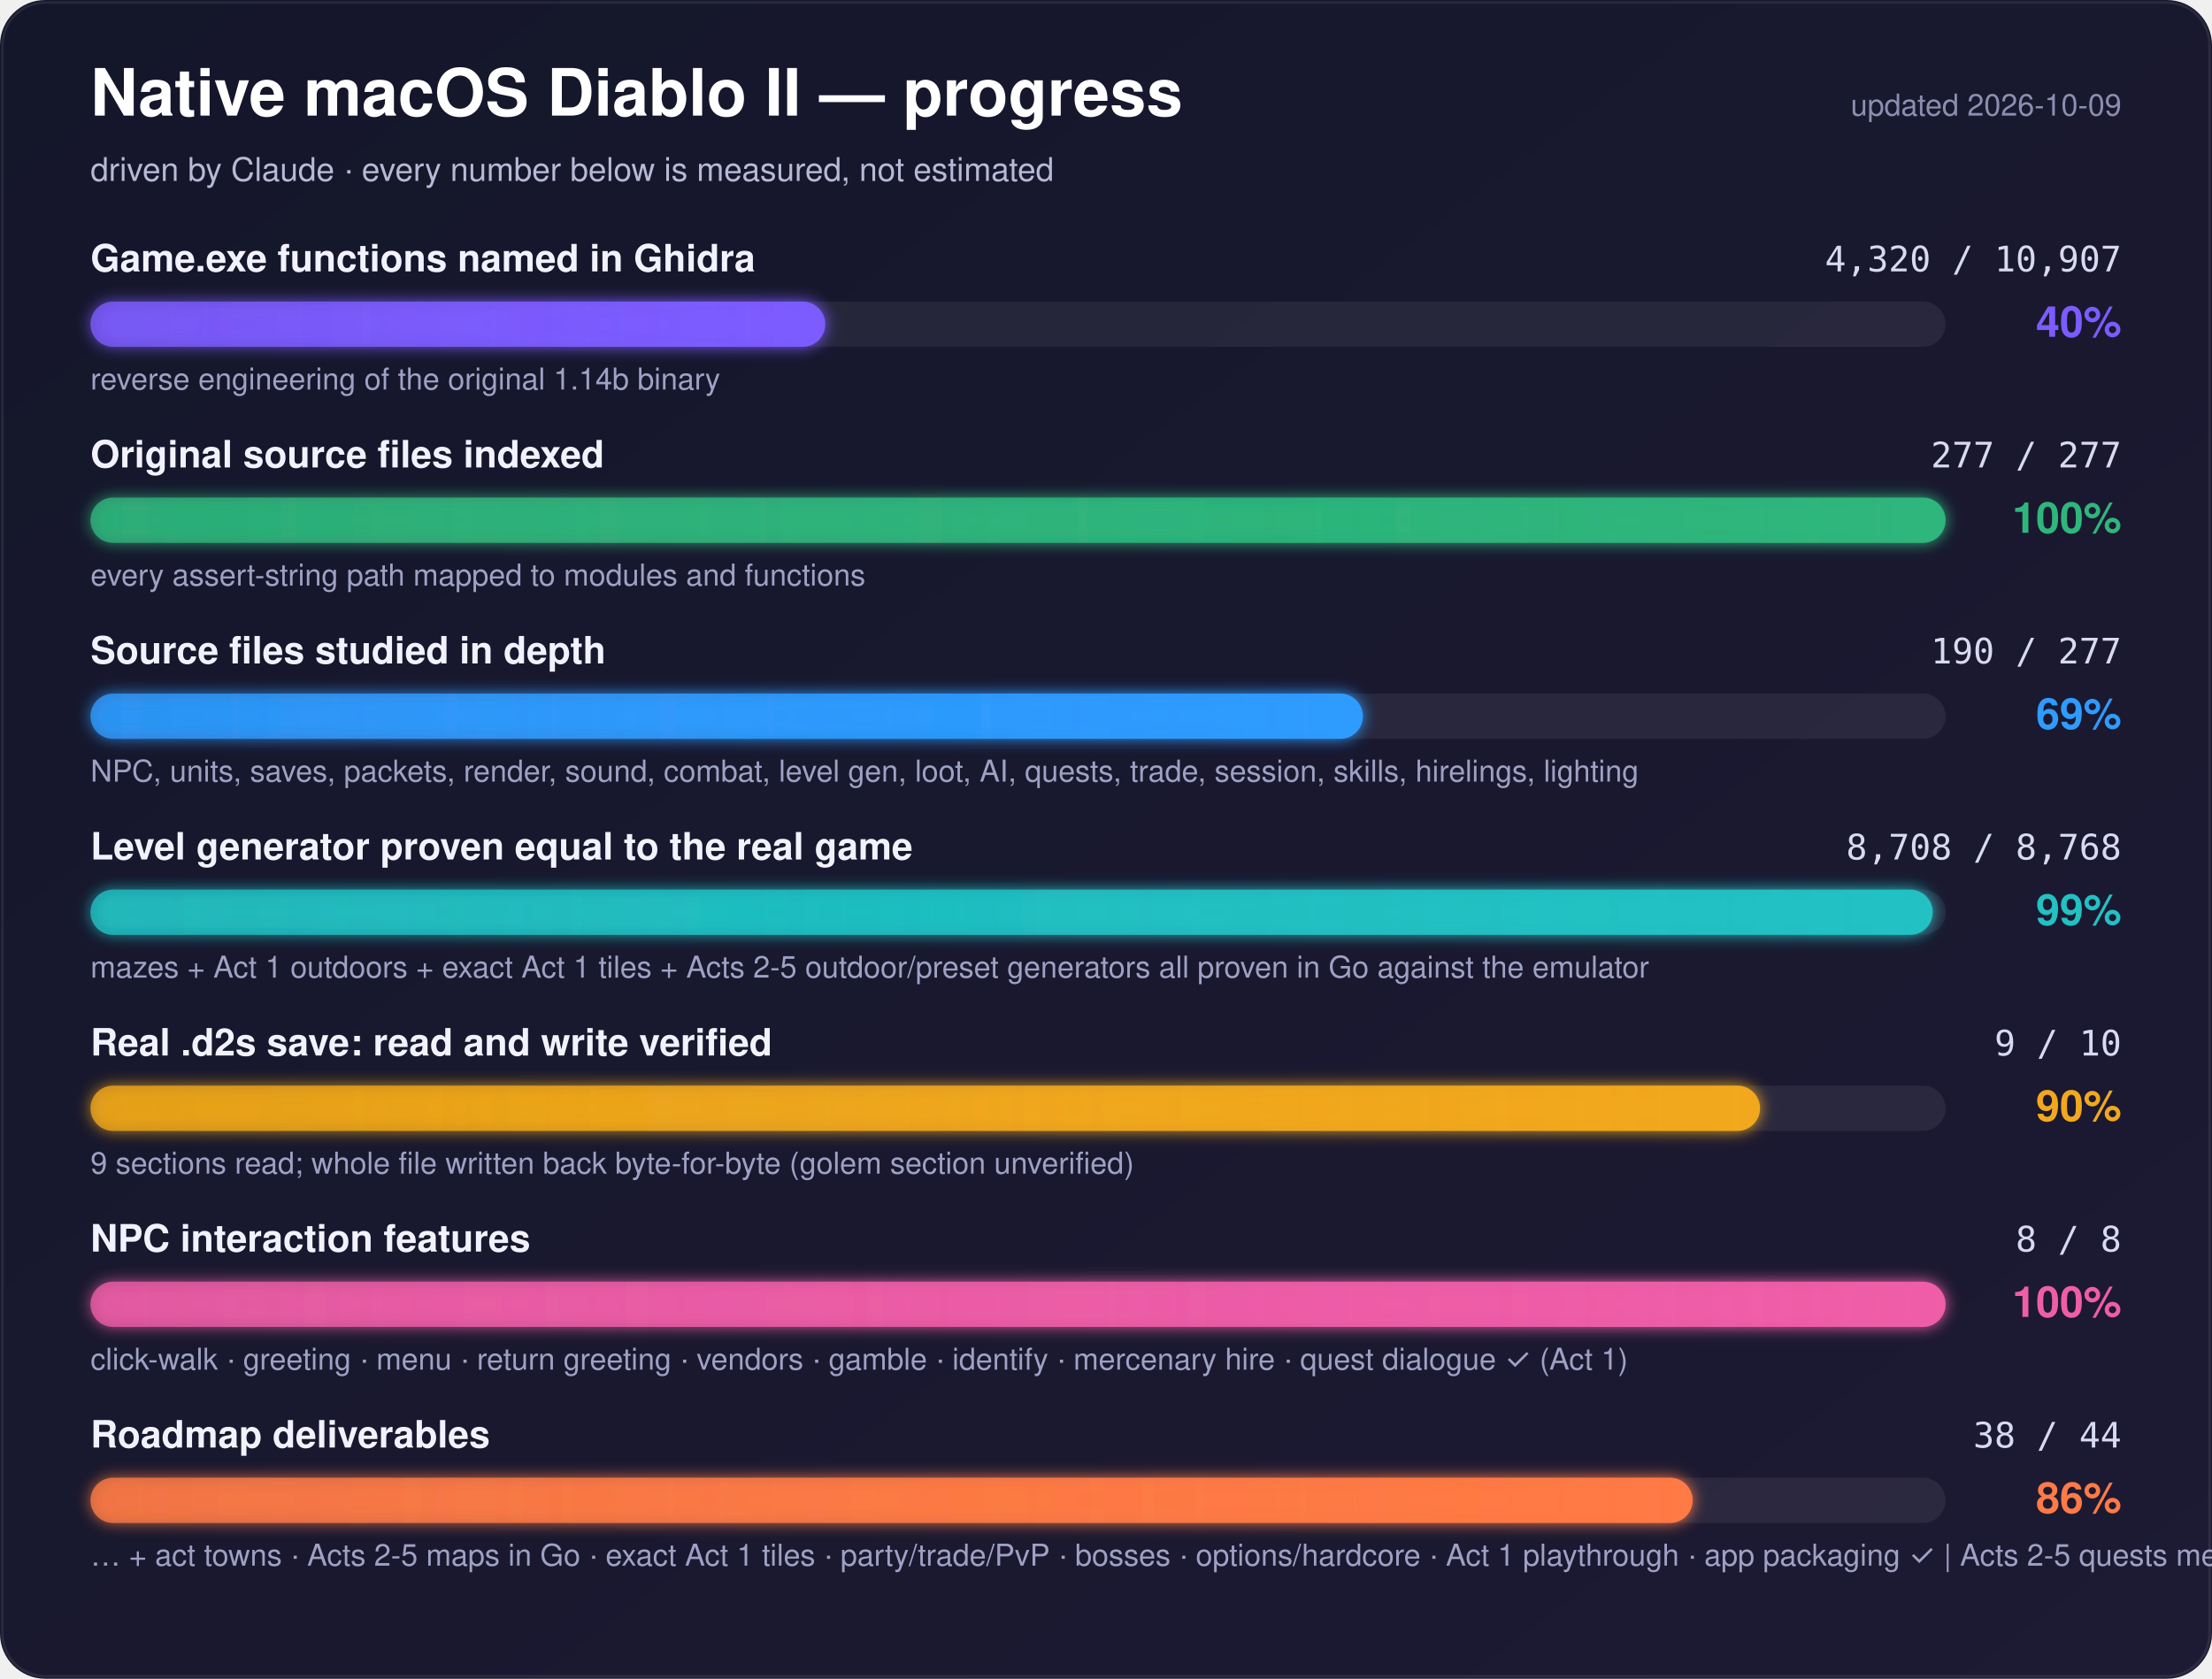
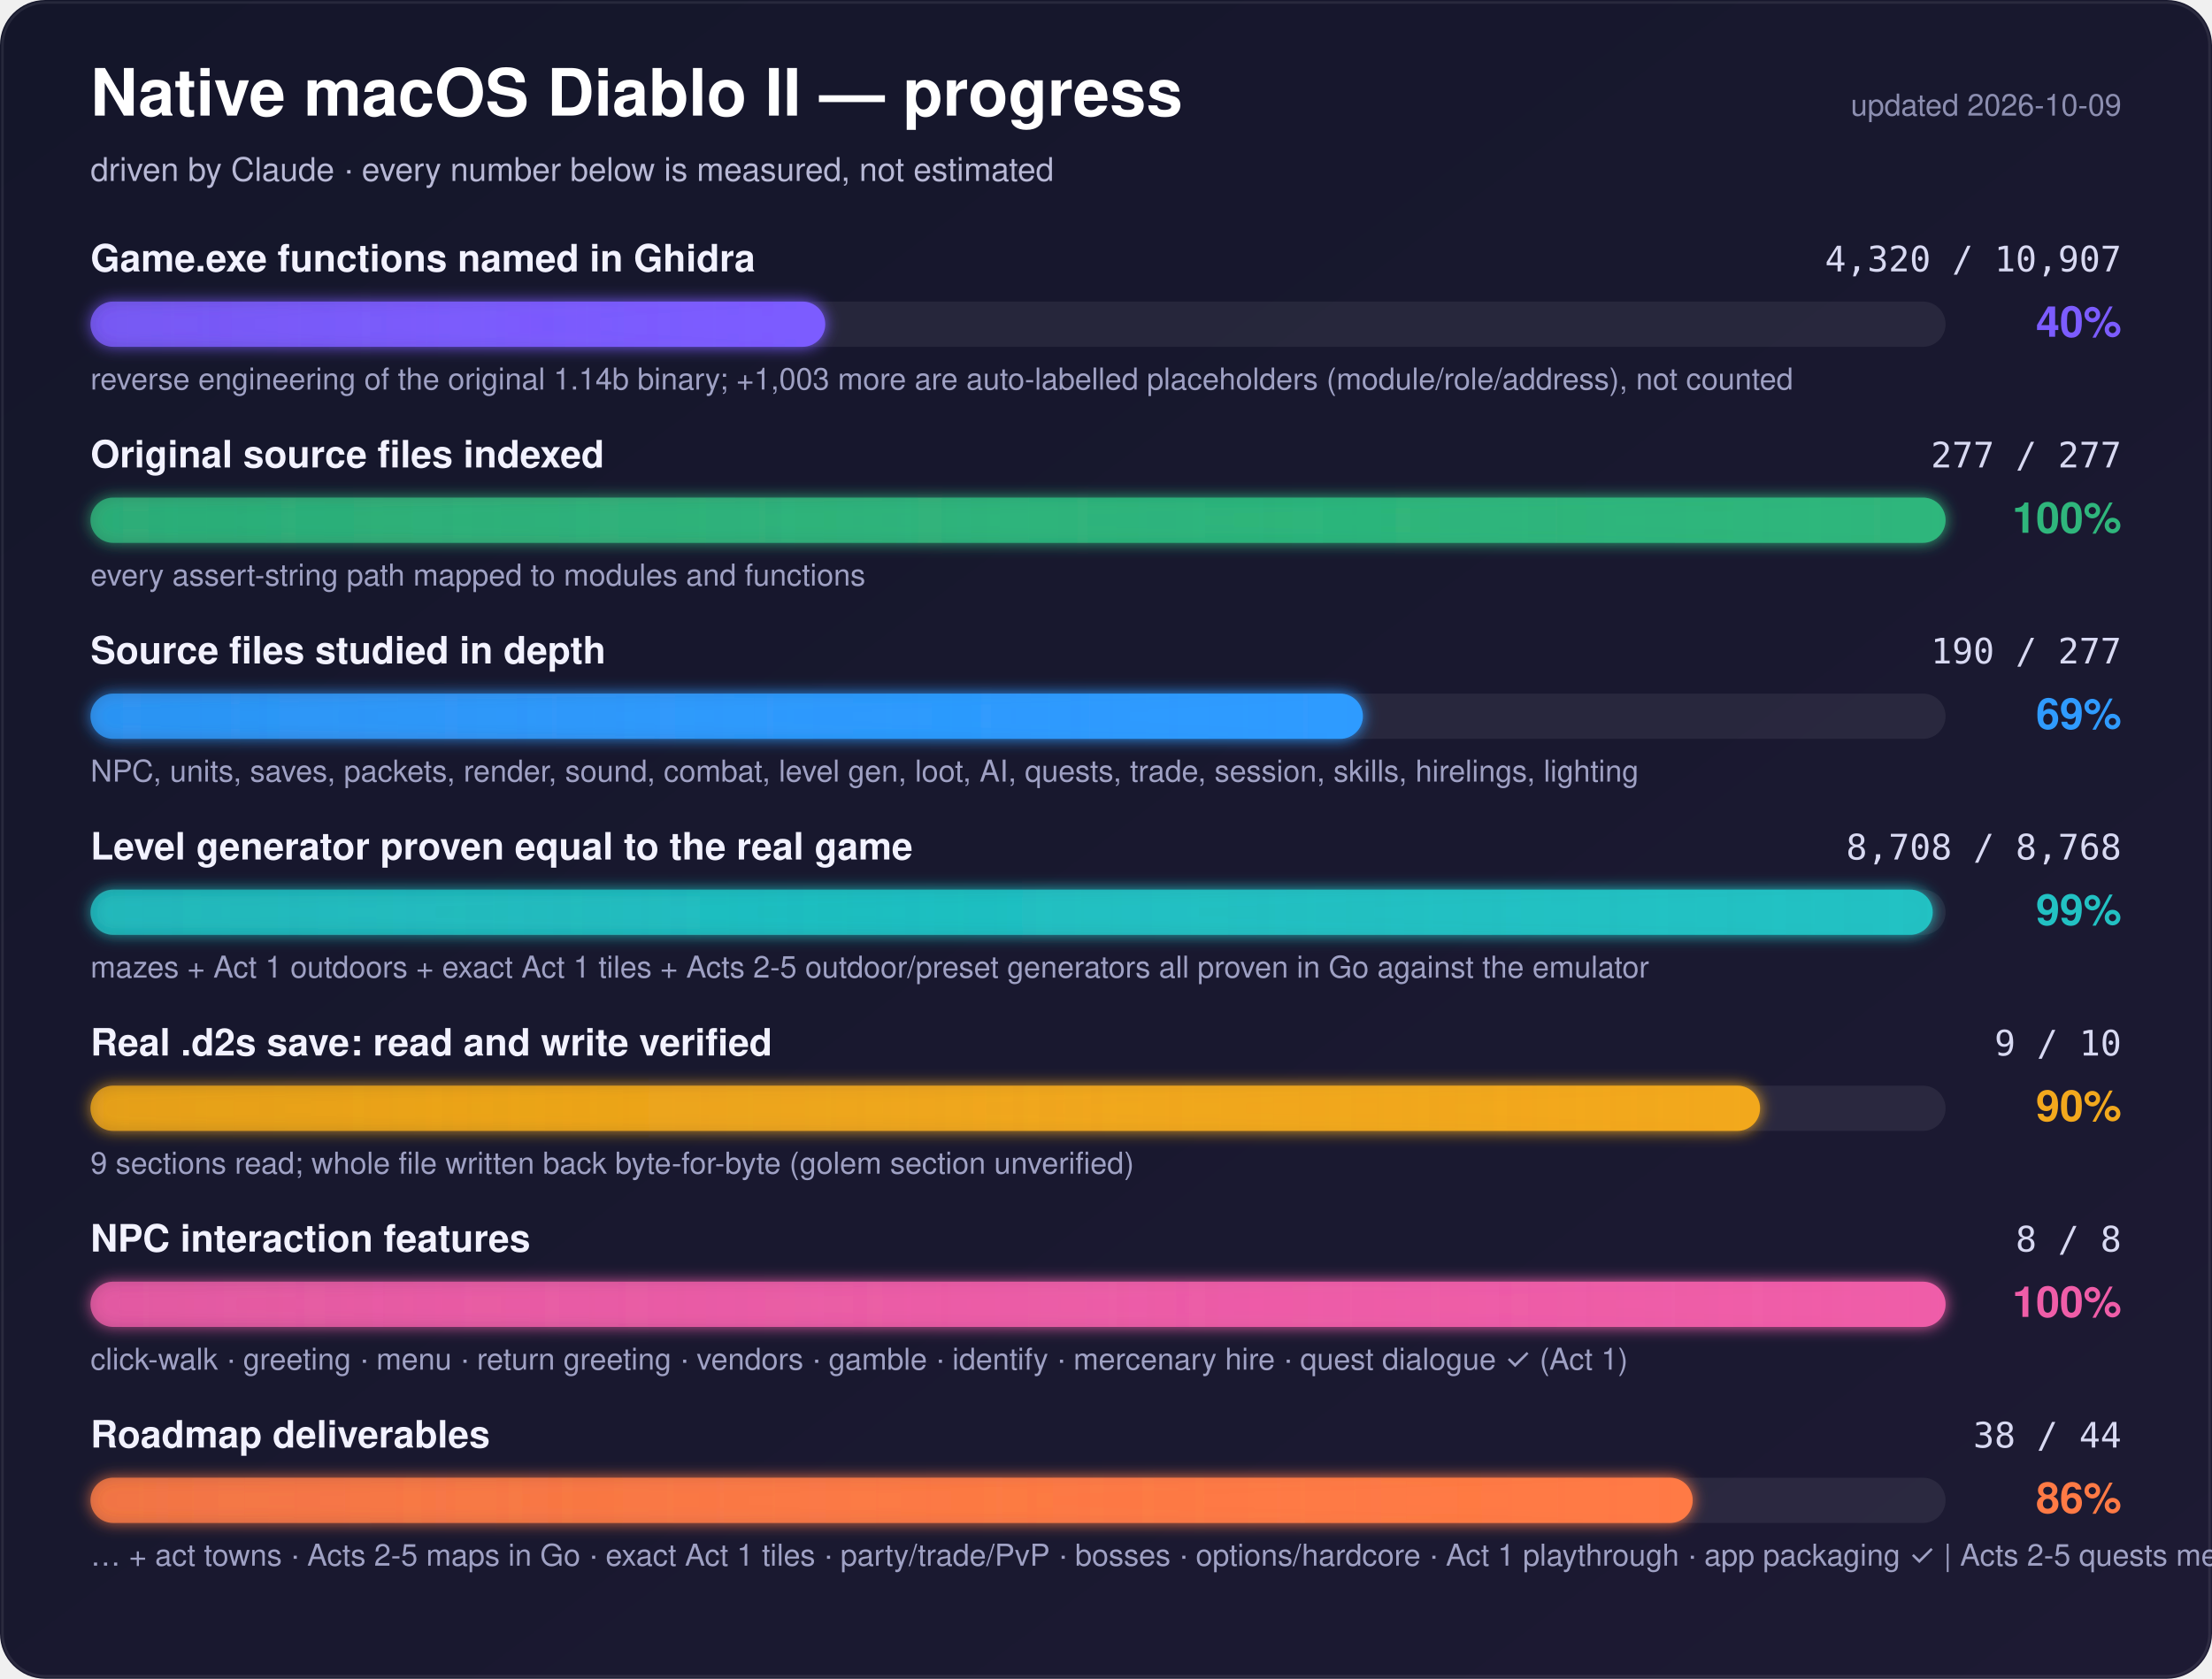
<svg xmlns="http://www.w3.org/2000/svg" width="880" height="668" viewBox="0 0 880 668" role="img" aria-label="Native macOS Diablo II — progress">
  <defs>
    <linearGradient id="bg" x1="0" y1="0" x2="1" y2="1">
      <stop offset="0" stop-color="#14162a" />
      <stop offset="1" stop-color="#1d1a33" />
    </linearGradient>
    <linearGradient id="g0" x1="0" y1="0" x2="1" y2="0">
      <stop offset="0" stop-color="#7c5cff" stop-opacity="0.75" />
      <stop offset="1" stop-color="#7c5cff" />
    </linearGradient>
    <linearGradient id="g1" x1="0" y1="0" x2="1" y2="0">
      <stop offset="0" stop-color="#2fb67c" stop-opacity="0.75" />
      <stop offset="1" stop-color="#2fb67c" />
    </linearGradient>
    <linearGradient id="g2" x1="0" y1="0" x2="1" y2="0">
      <stop offset="0" stop-color="#2f9bff" stop-opacity="0.75" />
      <stop offset="1" stop-color="#2f9bff" />
    </linearGradient>
    <linearGradient id="g3" x1="0" y1="0" x2="1" y2="0">
      <stop offset="0" stop-color="#22c1c3" stop-opacity="0.75" />
      <stop offset="1" stop-color="#22c1c3" />
    </linearGradient>
    <linearGradient id="g4" x1="0" y1="0" x2="1" y2="0">
      <stop offset="0" stop-color="#f2a81d" stop-opacity="0.75" />
      <stop offset="1" stop-color="#f2a81d" />
    </linearGradient>
    <linearGradient id="g5" x1="0" y1="0" x2="1" y2="0">
      <stop offset="0" stop-color="#ef5da8" stop-opacity="0.75" />
      <stop offset="1" stop-color="#ef5da8" />
    </linearGradient>
    <linearGradient id="g6" x1="0" y1="0" x2="1" y2="0">
      <stop offset="0" stop-color="#ff7a45" stop-opacity="0.75" />
      <stop offset="1" stop-color="#ff7a45" />
    </linearGradient>
    <filter id="glow" x="-5%" y="-50%" width="110%" height="200%">
      <feGaussianBlur stdDeviation="3" result="b" />
      <feMerge>
        <feMergeNode in="b" />
        <feMergeNode in="SourceGraphic" />
      </feMerge>
    </filter>
  </defs>
  <rect width="880" height="668" rx="18" fill="url(#bg)" />
  <rect x="1" y="1" width="878" height="666" rx="17" fill="none" stroke="#ffffff" stroke-opacity="0.08" />
  <text x="36" y="46" font-family="-apple-system,Segoe UI,Helvetica,Arial,sans-serif" font-size="26" font-weight="700" fill="#ffffff">Native macOS Diablo II — progress</text>
  <text x="36" y="72" font-family="-apple-system,Segoe UI,Helvetica,Arial,sans-serif" font-size="13" fill="#b8b9d6">driven by Claude · every number below is measured, not estimated</text>
  <text x="844" y="46" text-anchor="end" font-family="-apple-system,Segoe UI,Helvetica,Arial,sans-serif" font-size="12" fill="#8c8eb0">updated 2026-10-09</text>
  <text x="36" y="108" font-family="-apple-system,Segoe UI,Helvetica,Arial,sans-serif" font-size="15" font-weight="600" fill="#f2f2ff">Game.exe functions named in Ghidra</text>
  <text x="844" y="108" text-anchor="end" font-family="ui-monospace,SFMono-Regular,Menlo,monospace" font-size="14" fill="#d8d9f2">4,320 / 10,907</text>
  <rect x="36" y="120" width="738" height="18" rx="9" fill="#ffffff" fill-opacity="0.07" />
  <rect x="36" y="120" width="292.3" height="18" rx="9" fill="url(#g0)" filter="url(#glow)" />
  <text x="844" y="134" text-anchor="end" font-family="-apple-system,Segoe UI,Helvetica,Arial,sans-serif" font-size="17" font-weight="700" fill="#7c5cff">40%</text>
-   <text x="36" y="155" font-family="-apple-system,Segoe UI,Helvetica,Arial,sans-serif" font-size="12" fill="#9fa1c4">reverse engineering of the original 1.14b binary</text>
+   <text x="36" y="155" font-family="-apple-system,Segoe UI,Helvetica,Arial,sans-serif" font-size="12" fill="#9fa1c4">reverse engineering of the original 1.14b binary; +1,003 more are auto-labelled placeholders (module/role/address), not counted</text>
  <text x="36" y="186" font-family="-apple-system,Segoe UI,Helvetica,Arial,sans-serif" font-size="15" font-weight="600" fill="#f2f2ff">Original source files indexed</text>
  <text x="844" y="186" text-anchor="end" font-family="ui-monospace,SFMono-Regular,Menlo,monospace" font-size="14" fill="#d8d9f2">277 / 277</text>
  <rect x="36" y="198" width="738" height="18" rx="9" fill="#ffffff" fill-opacity="0.07" />
  <rect x="36" y="198" width="738.0" height="18" rx="9" fill="url(#g1)" filter="url(#glow)" />
  <text x="844" y="212" text-anchor="end" font-family="-apple-system,Segoe UI,Helvetica,Arial,sans-serif" font-size="17" font-weight="700" fill="#2fb67c">100%</text>
  <text x="36" y="233" font-family="-apple-system,Segoe UI,Helvetica,Arial,sans-serif" font-size="12" fill="#9fa1c4">every assert-string path mapped to modules and functions</text>
  <text x="36" y="264" font-family="-apple-system,Segoe UI,Helvetica,Arial,sans-serif" font-size="15" font-weight="600" fill="#f2f2ff">Source files studied in depth</text>
  <text x="844" y="264" text-anchor="end" font-family="ui-monospace,SFMono-Regular,Menlo,monospace" font-size="14" fill="#d8d9f2">190 / 277</text>
  <rect x="36" y="276" width="738" height="18" rx="9" fill="#ffffff" fill-opacity="0.07" />
  <rect x="36" y="276" width="506.2" height="18" rx="9" fill="url(#g2)" filter="url(#glow)" />
  <text x="844" y="290" text-anchor="end" font-family="-apple-system,Segoe UI,Helvetica,Arial,sans-serif" font-size="17" font-weight="700" fill="#2f9bff">69%</text>
  <text x="36" y="311" font-family="-apple-system,Segoe UI,Helvetica,Arial,sans-serif" font-size="12" fill="#9fa1c4">NPC, units, saves, packets, render, sound, combat, level gen, loot, AI, quests, trade, session, skills, hirelings, lighting</text>
  <text x="36" y="342" font-family="-apple-system,Segoe UI,Helvetica,Arial,sans-serif" font-size="15" font-weight="600" fill="#f2f2ff">Level generator proven equal to the real game</text>
  <text x="844" y="342" text-anchor="end" font-family="ui-monospace,SFMono-Regular,Menlo,monospace" font-size="14" fill="#d8d9f2">8,708 / 8,768</text>
  <rect x="36" y="354" width="738" height="18" rx="9" fill="#ffffff" fill-opacity="0.07" />
  <rect x="36" y="354" width="732.9" height="18" rx="9" fill="url(#g3)" filter="url(#glow)" />
  <text x="844" y="368" text-anchor="end" font-family="-apple-system,Segoe UI,Helvetica,Arial,sans-serif" font-size="17" font-weight="700" fill="#22c1c3">99%</text>
  <text x="36" y="389" font-family="-apple-system,Segoe UI,Helvetica,Arial,sans-serif" font-size="12" fill="#9fa1c4">mazes + Act 1 outdoors + exact Act 1 tiles + Acts 2-5 outdoor/preset generators all proven in Go against the emulator</text>
  <text x="36" y="420" font-family="-apple-system,Segoe UI,Helvetica,Arial,sans-serif" font-size="15" font-weight="600" fill="#f2f2ff">Real .d2s save: read and write verified</text>
  <text x="844" y="420" text-anchor="end" font-family="ui-monospace,SFMono-Regular,Menlo,monospace" font-size="14" fill="#d8d9f2">9 / 10</text>
  <rect x="36" y="432" width="738" height="18" rx="9" fill="#ffffff" fill-opacity="0.07" />
  <rect x="36" y="432" width="664.2" height="18" rx="9" fill="url(#g4)" filter="url(#glow)" />
  <text x="844" y="446" text-anchor="end" font-family="-apple-system,Segoe UI,Helvetica,Arial,sans-serif" font-size="17" font-weight="700" fill="#f2a81d">90%</text>
  <text x="36" y="467" font-family="-apple-system,Segoe UI,Helvetica,Arial,sans-serif" font-size="12" fill="#9fa1c4">9 sections read; whole file written back byte-for-byte (golem section unverified)</text>
  <text x="36" y="498" font-family="-apple-system,Segoe UI,Helvetica,Arial,sans-serif" font-size="15" font-weight="600" fill="#f2f2ff">NPC interaction features</text>
  <text x="844" y="498" text-anchor="end" font-family="ui-monospace,SFMono-Regular,Menlo,monospace" font-size="14" fill="#d8d9f2">8 / 8</text>
  <rect x="36" y="510" width="738" height="18" rx="9" fill="#ffffff" fill-opacity="0.07" />
  <rect x="36" y="510" width="738.0" height="18" rx="9" fill="url(#g5)" filter="url(#glow)" />
  <text x="844" y="524" text-anchor="end" font-family="-apple-system,Segoe UI,Helvetica,Arial,sans-serif" font-size="17" font-weight="700" fill="#ef5da8">100%</text>
  <text x="36" y="545" font-family="-apple-system,Segoe UI,Helvetica,Arial,sans-serif" font-size="12" fill="#9fa1c4">click-walk · greeting · menu · return greeting · vendors · gamble · identify · mercenary hire · quest dialogue ✓ (Act 1)</text>
  <text x="36" y="576" font-family="-apple-system,Segoe UI,Helvetica,Arial,sans-serif" font-size="15" font-weight="600" fill="#f2f2ff">Roadmap deliverables</text>
  <text x="844" y="576" text-anchor="end" font-family="ui-monospace,SFMono-Regular,Menlo,monospace" font-size="14" fill="#d8d9f2">38 / 44</text>
  <rect x="36" y="588" width="738" height="18" rx="9" fill="#ffffff" fill-opacity="0.07" />
  <rect x="36" y="588" width="637.4" height="18" rx="9" fill="url(#g6)" filter="url(#glow)" />
  <text x="844" y="602" text-anchor="end" font-family="-apple-system,Segoe UI,Helvetica,Arial,sans-serif" font-size="17" font-weight="700" fill="#ff7a45">86%</text>
  <text x="36" y="623" font-family="-apple-system,Segoe UI,Helvetica,Arial,sans-serif" font-size="12" fill="#9fa1c4">… + act towns · Acts 2-5 maps in Go · exact Act 1 tiles · party/trade/PvP · bosses · options/hardcore · Act 1 playthrough · app packaging ✓ | Acts 2-5 quests merge · exact tiles Acts 2-5 · item export to .d2s · Act 2 playthrough · level persistence · AI archetypes</text>
</svg>
